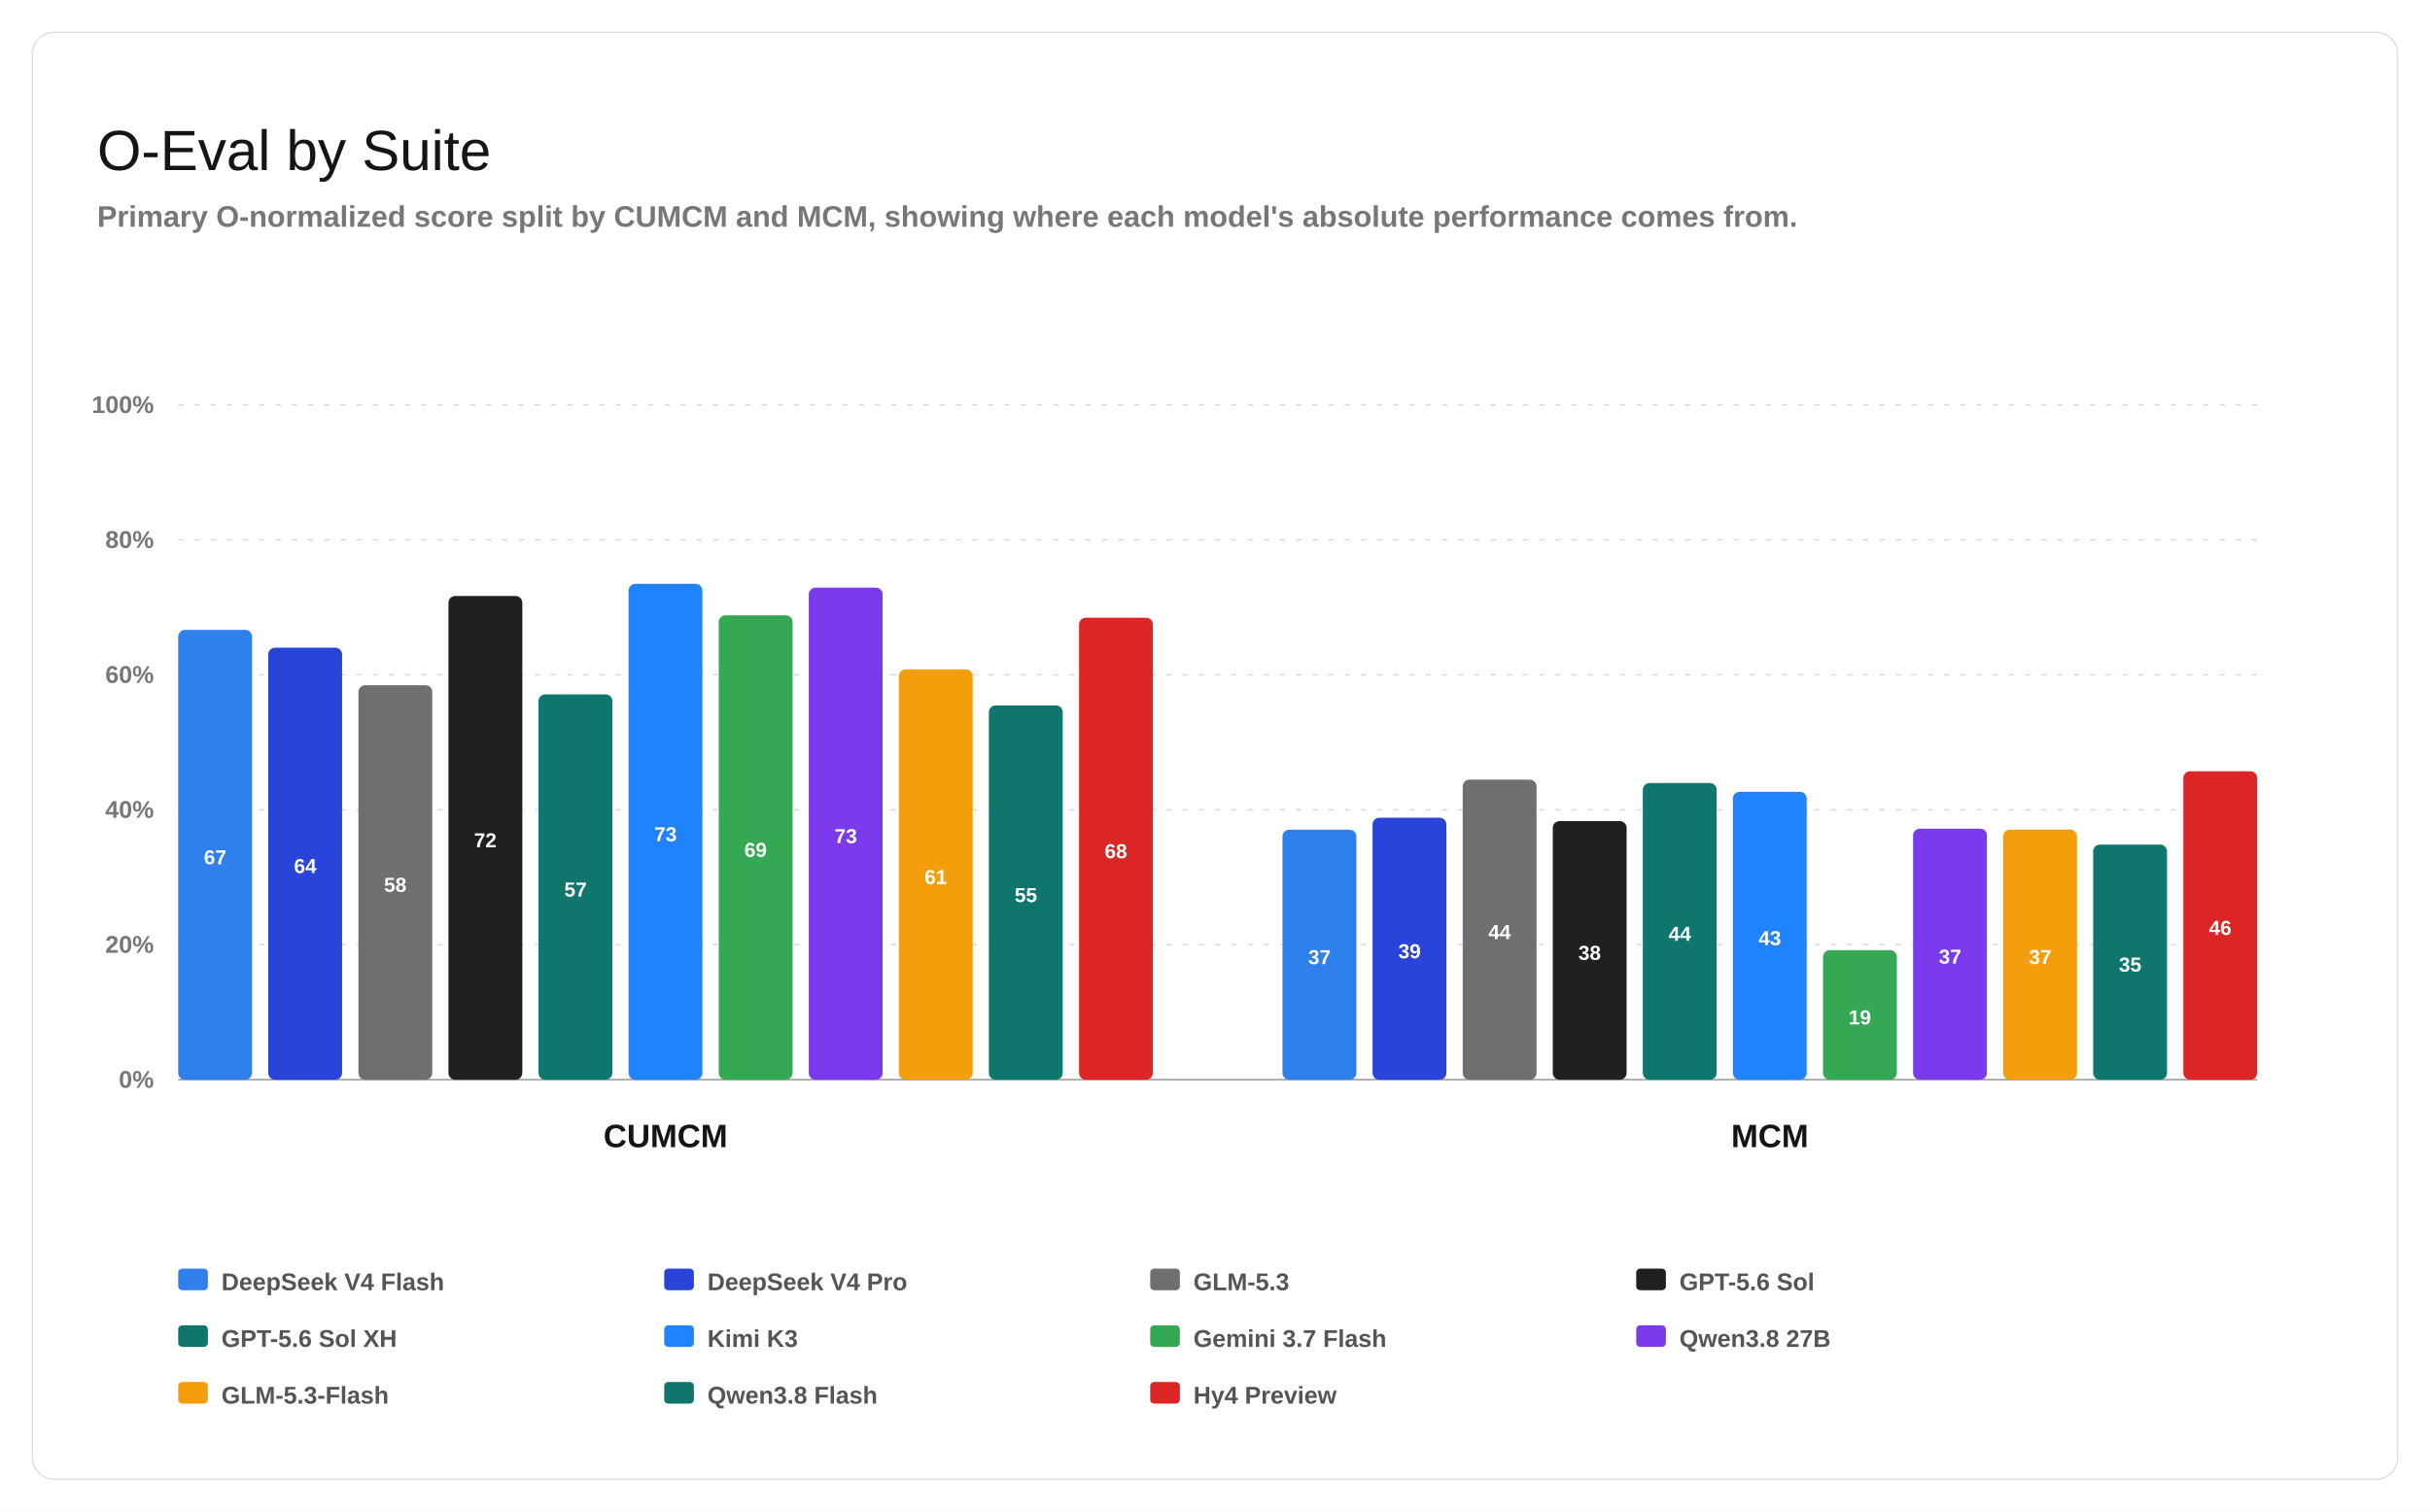
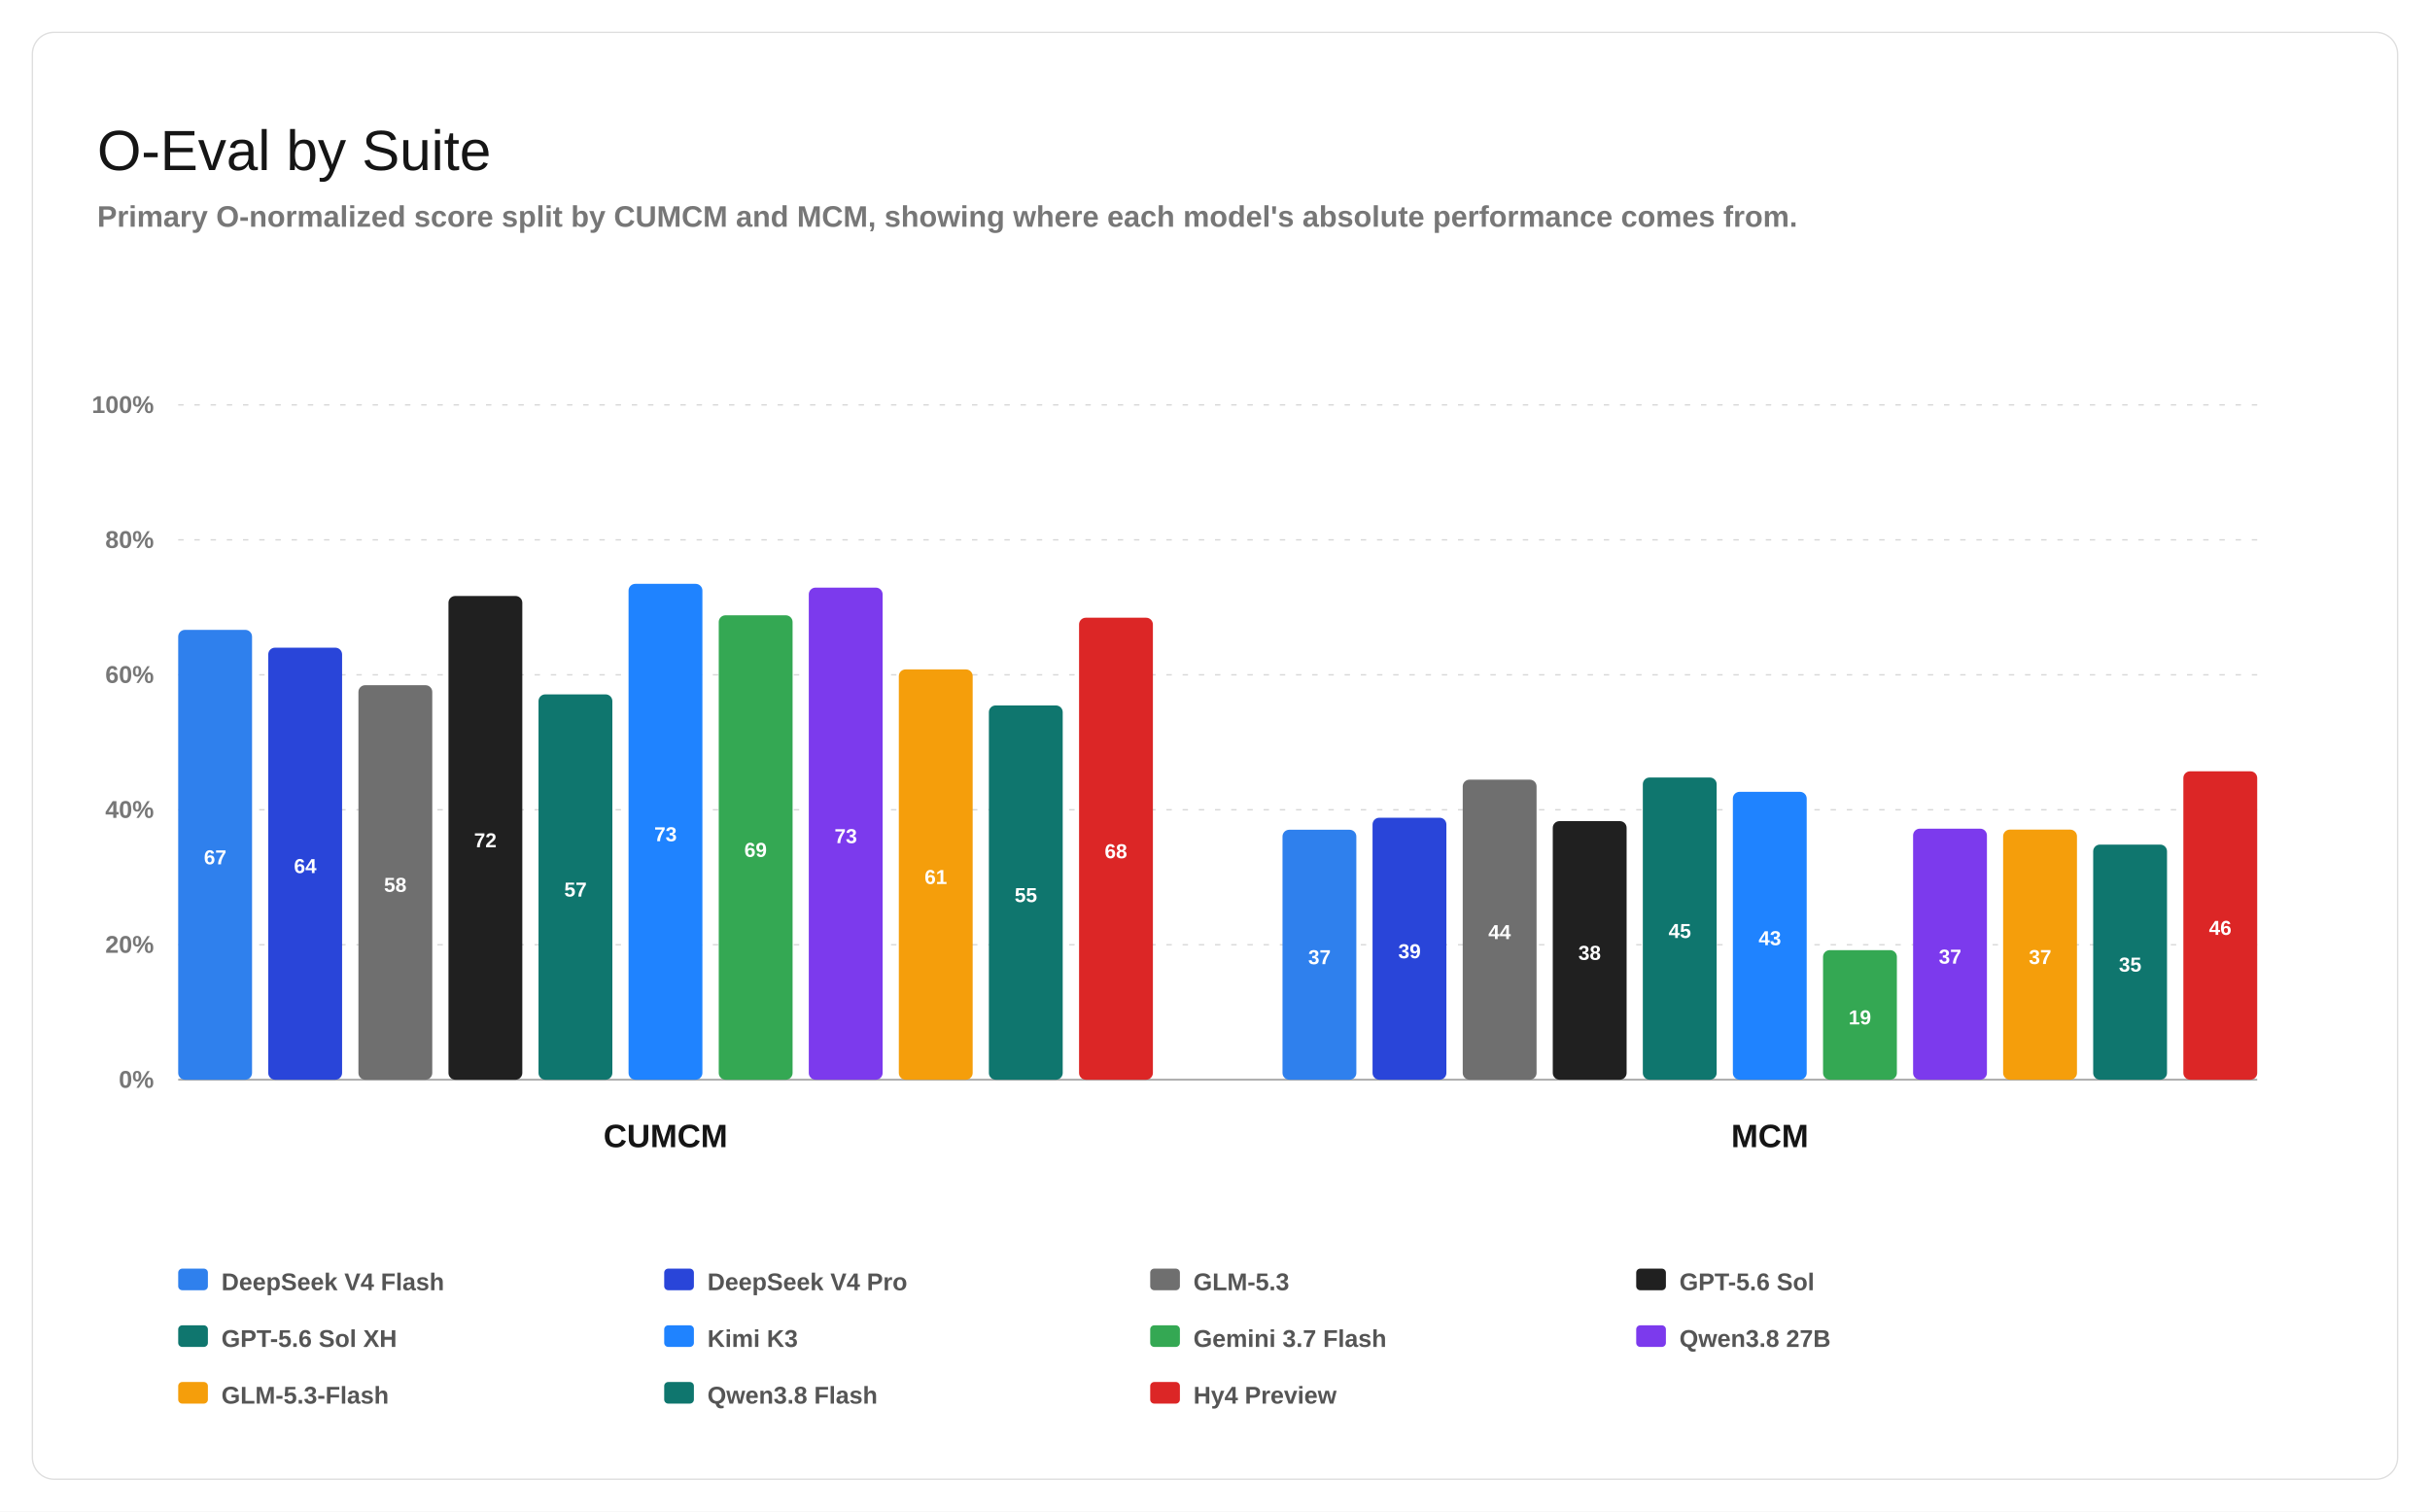
<svg xmlns="http://www.w3.org/2000/svg" width="1800" height="1120" viewBox="0 0 1800 1120" role="img">
  <style>
      .title { font-family: Georgia, Times, serif; font-size: 42px; font-weight: 500; fill: #050505; }
      .subtitle { font-family: Arial, Helvetica, sans-serif; font-size: 22px; fill: #777777; font-weight: 650; }
      .axis { font-family: Arial, Helvetica, sans-serif; font-size: 18px; fill: #777777; font-weight: 650; }
      .axis-title { font-family: Arial, Helvetica, sans-serif; font-size: 22px; fill: #111111; font-weight: 720; }
      .label { font-family: Arial, Helvetica, sans-serif; font-size: 19px; fill: #151515; font-weight: 700; }
      .small { font-family: Arial, Helvetica, sans-serif; font-size: 18px; fill: #777777; font-weight: 650; }
    </style>
  <rect width="1800" height="1120" fill="#ffffff" />
  <rect x="24.0" y="24.0" width="1752.0" height="1072.0" fill="#ffffff" rx="16.0" stroke="#dedede" />
  <text x="72.0" y="126.0" text-anchor="start" font-family="Arial, Helvetica, sans-serif" font-size="42" font-weight="500" fill="#151515">O-Eval by Suite</text>
  <text x="72.0" y="168.0" text-anchor="start" font-family="Arial, Helvetica, sans-serif" font-size="22" font-weight="650" fill="#777777">Primary O-normalized score split by CUMCM and MCM, showing where each model's absolute performance comes from.</text>
  <line x1="132.0" y1="800.0" x2="1672.0" y2="800.0" stroke="#aaaaaa" stroke-width="1.4" />
  <text x="114.0" y="806.0" text-anchor="end" font-family="Arial, Helvetica, sans-serif" font-size="18" font-weight="600" fill="#777777">0%</text>
  <line x1="132.0" y1="700.0" x2="1672.0" y2="700.0" stroke="#d7d7d7" stroke-width="1.0" stroke-dasharray="4 8" />
  <text x="114.0" y="706.0" text-anchor="end" font-family="Arial, Helvetica, sans-serif" font-size="18" font-weight="600" fill="#777777">20%</text>
  <line x1="132.0" y1="600.0" x2="1672.0" y2="600.0" stroke="#d7d7d7" stroke-width="1.0" stroke-dasharray="4 8" />
  <text x="114.0" y="606.0" text-anchor="end" font-family="Arial, Helvetica, sans-serif" font-size="18" font-weight="600" fill="#777777">40%</text>
  <line x1="132.0" y1="500.0" x2="1672.0" y2="500.0" stroke="#d7d7d7" stroke-width="1.0" stroke-dasharray="4 8" />
  <text x="114.0" y="506.0" text-anchor="end" font-family="Arial, Helvetica, sans-serif" font-size="18" font-weight="600" fill="#777777">60%</text>
  <line x1="132.0" y1="400.0" x2="1672.0" y2="400.0" stroke="#d7d7d7" stroke-width="1.0" stroke-dasharray="4 8" />
  <text x="114.0" y="406.0" text-anchor="end" font-family="Arial, Helvetica, sans-serif" font-size="18" font-weight="600" fill="#777777">80%</text>
  <line x1="132.0" y1="300.0" x2="1672.0" y2="300.0" stroke="#d7d7d7" stroke-width="1.0" stroke-dasharray="4 8" />
  <text x="114.0" y="306.0" text-anchor="end" font-family="Arial, Helvetica, sans-serif" font-size="18" font-weight="600" fill="#777777">100%</text>
  <text x="493.0" y="850.0" text-anchor="middle" font-family="Arial, Helvetica, sans-serif" font-size="24" font-weight="800" fill="#151515">CUMCM</text>
  <rect x="132.0" y="466.7" width="54.7" height="333.3" fill="#2f80ed" rx="5.0" />
  <text x="159.4" y="640.4" text-anchor="middle" font-family="Arial, Helvetica, sans-serif" font-size="15" font-weight="800" fill="#ffffff">67</text>
  <rect x="198.7" y="479.9" width="54.7" height="320.1" fill="#2945d9" rx="5.0" />
  <text x="226.1" y="646.9" text-anchor="middle" font-family="Arial, Helvetica, sans-serif" font-size="15" font-weight="800" fill="#ffffff">64</text>
  <rect x="265.5" y="507.7" width="54.7" height="292.3" fill="#6f6f6f" rx="5.0" />
  <text x="292.8" y="660.8" text-anchor="middle" font-family="Arial, Helvetica, sans-serif" font-size="15" font-weight="800" fill="#ffffff">58</text>
  <rect x="332.2" y="441.6" width="54.7" height="358.4" fill="#202020" rx="5.0" />
  <text x="359.5" y="627.8" text-anchor="middle" font-family="Arial, Helvetica, sans-serif" font-size="15" font-weight="800" fill="#ffffff">72</text>
  <rect x="398.9" y="514.5" width="54.7" height="285.5" fill="#0f766e" rx="5.0" />
  <text x="426.3" y="664.3" text-anchor="middle" font-family="Arial, Helvetica, sans-serif" font-size="15" font-weight="800" fill="#ffffff">57</text>
  <rect x="465.6" y="432.6" width="54.7" height="367.4" fill="#1f83ff" rx="5.0" />
  <text x="493.0" y="623.3" text-anchor="middle" font-family="Arial, Helvetica, sans-serif" font-size="15" font-weight="800" fill="#ffffff">73</text>
  <rect x="532.4" y="455.9" width="54.7" height="344.1" fill="#34a853" rx="5.0" />
  <text x="559.7" y="634.9" text-anchor="middle" font-family="Arial, Helvetica, sans-serif" font-size="15" font-weight="800" fill="#ffffff">69</text>
  <rect x="599.1" y="435.4" width="54.7" height="364.6" fill="#7c3aed" rx="5.0" />
  <text x="626.5" y="624.7" text-anchor="middle" font-family="Arial, Helvetica, sans-serif" font-size="15" font-weight="800" fill="#ffffff">73</text>
  <rect x="665.8" y="496.0" width="54.7" height="304.0" fill="#f59e0b" rx="5.0" />
  <text x="693.2" y="655.0" text-anchor="middle" font-family="Arial, Helvetica, sans-serif" font-size="15" font-weight="800" fill="#ffffff">61</text>
  <rect x="732.5" y="522.7" width="54.7" height="277.3" fill="#0f766e" rx="5.0" />
  <text x="759.9" y="668.4" text-anchor="middle" font-family="Arial, Helvetica, sans-serif" font-size="15" font-weight="800" fill="#ffffff">55</text>
  <rect x="799.3" y="457.7" width="54.7" height="342.3" fill="#dc2626" rx="5.0" />
  <text x="826.6" y="635.9" text-anchor="middle" font-family="Arial, Helvetica, sans-serif" font-size="15" font-weight="800" fill="#ffffff">68</text>
  <text x="1311.0" y="850.0" text-anchor="middle" font-family="Arial, Helvetica, sans-serif" font-size="24" font-weight="800" fill="#151515">MCM</text>
  <rect x="950.0" y="614.8" width="54.7" height="185.2" fill="#2f80ed" rx="5.0" />
  <text x="977.4" y="714.4" text-anchor="middle" font-family="Arial, Helvetica, sans-serif" font-size="15" font-weight="800" fill="#ffffff">37</text>
  <rect x="1016.7" y="605.9" width="54.7" height="194.1" fill="#2945d9" rx="5.0" />
  <text x="1044.1" y="710.0" text-anchor="middle" font-family="Arial, Helvetica, sans-serif" font-size="15" font-weight="800" fill="#ffffff">39</text>
  <rect x="1083.5" y="577.7" width="54.7" height="222.3" fill="#6f6f6f" rx="5.0" />
  <text x="1110.8" y="695.8" text-anchor="middle" font-family="Arial, Helvetica, sans-serif" font-size="15" font-weight="800" fill="#ffffff">44</text>
  <rect x="1150.2" y="608.4" width="54.7" height="191.6" fill="#202020" rx="5.0" />
  <text x="1177.5" y="711.2" text-anchor="middle" font-family="Arial, Helvetica, sans-serif" font-size="15" font-weight="800" fill="#ffffff">38</text>
-   <rect x="1216.9" y="580.2" width="54.7" height="219.8" fill="#0f766e" rx="5.0" />
-   <text x="1244.3" y="697.1" text-anchor="middle" font-family="Arial, Helvetica, sans-serif" font-size="15" font-weight="800" fill="#ffffff">44</text>
+   <rect x="1216.9" y="576.1" width="54.7" height="223.9" fill="#0f766e" rx="5.0" />
+   <text x="1244.3" y="695.0" text-anchor="middle" font-family="Arial, Helvetica, sans-serif" font-size="15" font-weight="800" fill="#ffffff">45</text>
  <rect x="1283.6" y="586.7" width="54.7" height="213.3" fill="#1f83ff" rx="5.0" />
  <text x="1311.0" y="700.3" text-anchor="middle" font-family="Arial, Helvetica, sans-serif" font-size="15" font-weight="800" fill="#ffffff">43</text>
  <rect x="1350.4" y="704.0" width="54.7" height="96.0" fill="#34a853" rx="5.0" />
  <text x="1377.7" y="759.0" text-anchor="middle" font-family="Arial, Helvetica, sans-serif" font-size="15" font-weight="800" fill="#ffffff">19</text>
  <rect x="1417.1" y="614.0" width="54.7" height="186.0" fill="#7c3aed" rx="5.0" />
  <text x="1444.5" y="714.0" text-anchor="middle" font-family="Arial, Helvetica, sans-serif" font-size="15" font-weight="800" fill="#ffffff">37</text>
  <rect x="1483.8" y="614.7" width="54.7" height="185.3" fill="#f59e0b" rx="5.0" />
  <text x="1511.2" y="714.3" text-anchor="middle" font-family="Arial, Helvetica, sans-serif" font-size="15" font-weight="800" fill="#ffffff">37</text>
  <rect x="1550.5" y="625.8" width="54.7" height="174.2" fill="#0f766e" rx="5.0" />
  <text x="1577.9" y="719.9" text-anchor="middle" font-family="Arial, Helvetica, sans-serif" font-size="15" font-weight="800" fill="#ffffff">35</text>
  <rect x="1617.3" y="571.5" width="54.7" height="228.5" fill="#dc2626" rx="5.0" />
  <text x="1644.6" y="692.7" text-anchor="middle" font-family="Arial, Helvetica, sans-serif" font-size="15" font-weight="800" fill="#ffffff">46</text>
  <rect x="132.0" y="940.0" width="22.0" height="16.0" fill="#2f80ed" rx="3.0" />
  <text x="164.0" y="956.0" text-anchor="start" font-family="Arial, Helvetica, sans-serif" font-size="18" font-weight="600" fill="#555555">DeepSeek V4 Flash</text>
  <rect x="492.0" y="940.0" width="22.0" height="16.0" fill="#2945d9" rx="3.0" />
  <text x="524.0" y="956.0" text-anchor="start" font-family="Arial, Helvetica, sans-serif" font-size="18" font-weight="600" fill="#555555">DeepSeek V4 Pro</text>
  <rect x="852.0" y="940.0" width="22.0" height="16.0" fill="#6f6f6f" rx="3.0" />
  <text x="884.0" y="956.0" text-anchor="start" font-family="Arial, Helvetica, sans-serif" font-size="18" font-weight="600" fill="#555555">GLM-5.3</text>
  <rect x="1212.0" y="940.0" width="22.0" height="16.0" fill="#202020" rx="3.0" />
  <text x="1244.0" y="956.0" text-anchor="start" font-family="Arial, Helvetica, sans-serif" font-size="18" font-weight="600" fill="#555555">GPT-5.6 Sol</text>
  <rect x="132.0" y="982.0" width="22.0" height="16.0" fill="#0f766e" rx="3.0" />
  <text x="164.0" y="998.0" text-anchor="start" font-family="Arial, Helvetica, sans-serif" font-size="18" font-weight="600" fill="#555555">GPT-5.6 Sol XH</text>
  <rect x="492.0" y="982.0" width="22.0" height="16.0" fill="#1f83ff" rx="3.0" />
  <text x="524.0" y="998.0" text-anchor="start" font-family="Arial, Helvetica, sans-serif" font-size="18" font-weight="600" fill="#555555">Kimi K3</text>
  <rect x="852.0" y="982.0" width="22.0" height="16.0" fill="#34a853" rx="3.0" />
  <text x="884.0" y="998.0" text-anchor="start" font-family="Arial, Helvetica, sans-serif" font-size="18" font-weight="600" fill="#555555">Gemini 3.7 Flash</text>
  <rect x="1212.0" y="982.0" width="22.0" height="16.0" fill="#7c3aed" rx="3.0" />
  <text x="1244.0" y="998.0" text-anchor="start" font-family="Arial, Helvetica, sans-serif" font-size="18" font-weight="600" fill="#555555">Qwen3.8 27B</text>
  <rect x="132.0" y="1024.0" width="22.0" height="16.0" fill="#f59e0b" rx="3.0" />
  <text x="164.0" y="1040.0" text-anchor="start" font-family="Arial, Helvetica, sans-serif" font-size="18" font-weight="600" fill="#555555">GLM-5.3-Flash</text>
  <rect x="492.0" y="1024.0" width="22.0" height="16.0" fill="#0f766e" rx="3.0" />
  <text x="524.0" y="1040.0" text-anchor="start" font-family="Arial, Helvetica, sans-serif" font-size="18" font-weight="600" fill="#555555">Qwen3.8 Flash</text>
  <rect x="852.0" y="1024.0" width="22.0" height="16.0" fill="#dc2626" rx="3.0" />
  <text x="884.0" y="1040.0" text-anchor="start" font-family="Arial, Helvetica, sans-serif" font-size="18" font-weight="600" fill="#555555">Hy4 Preview</text>
</svg>
